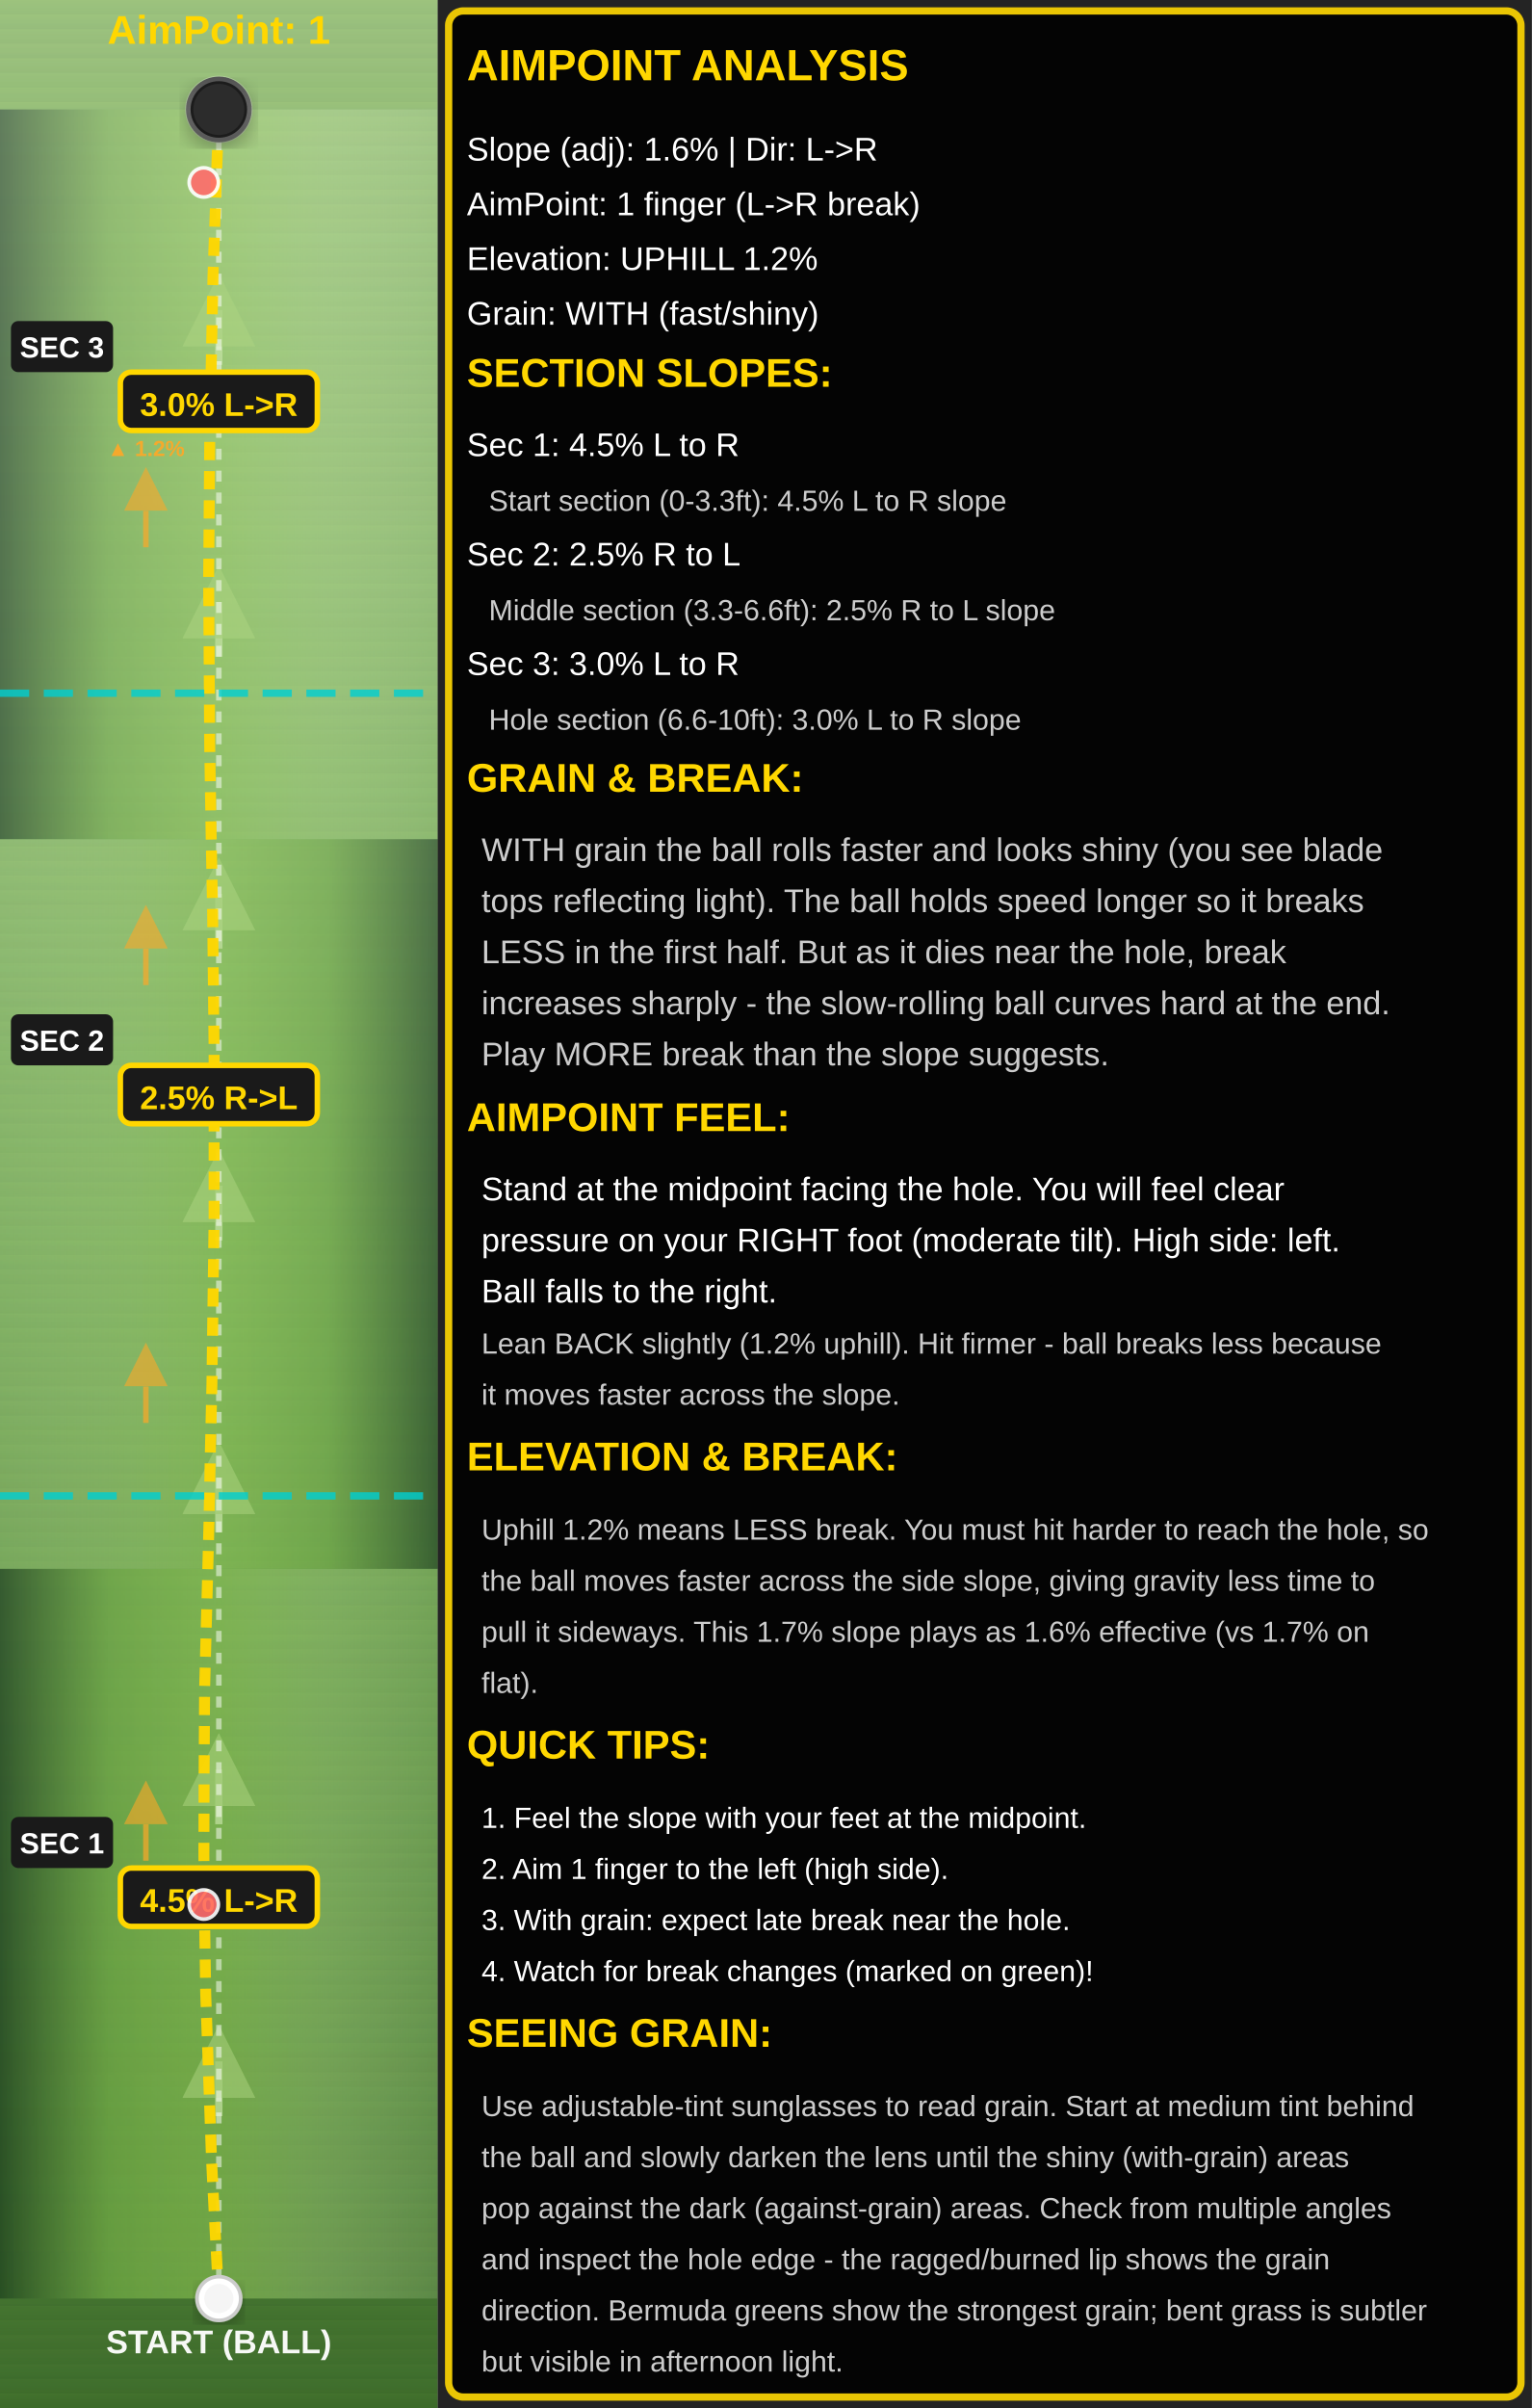
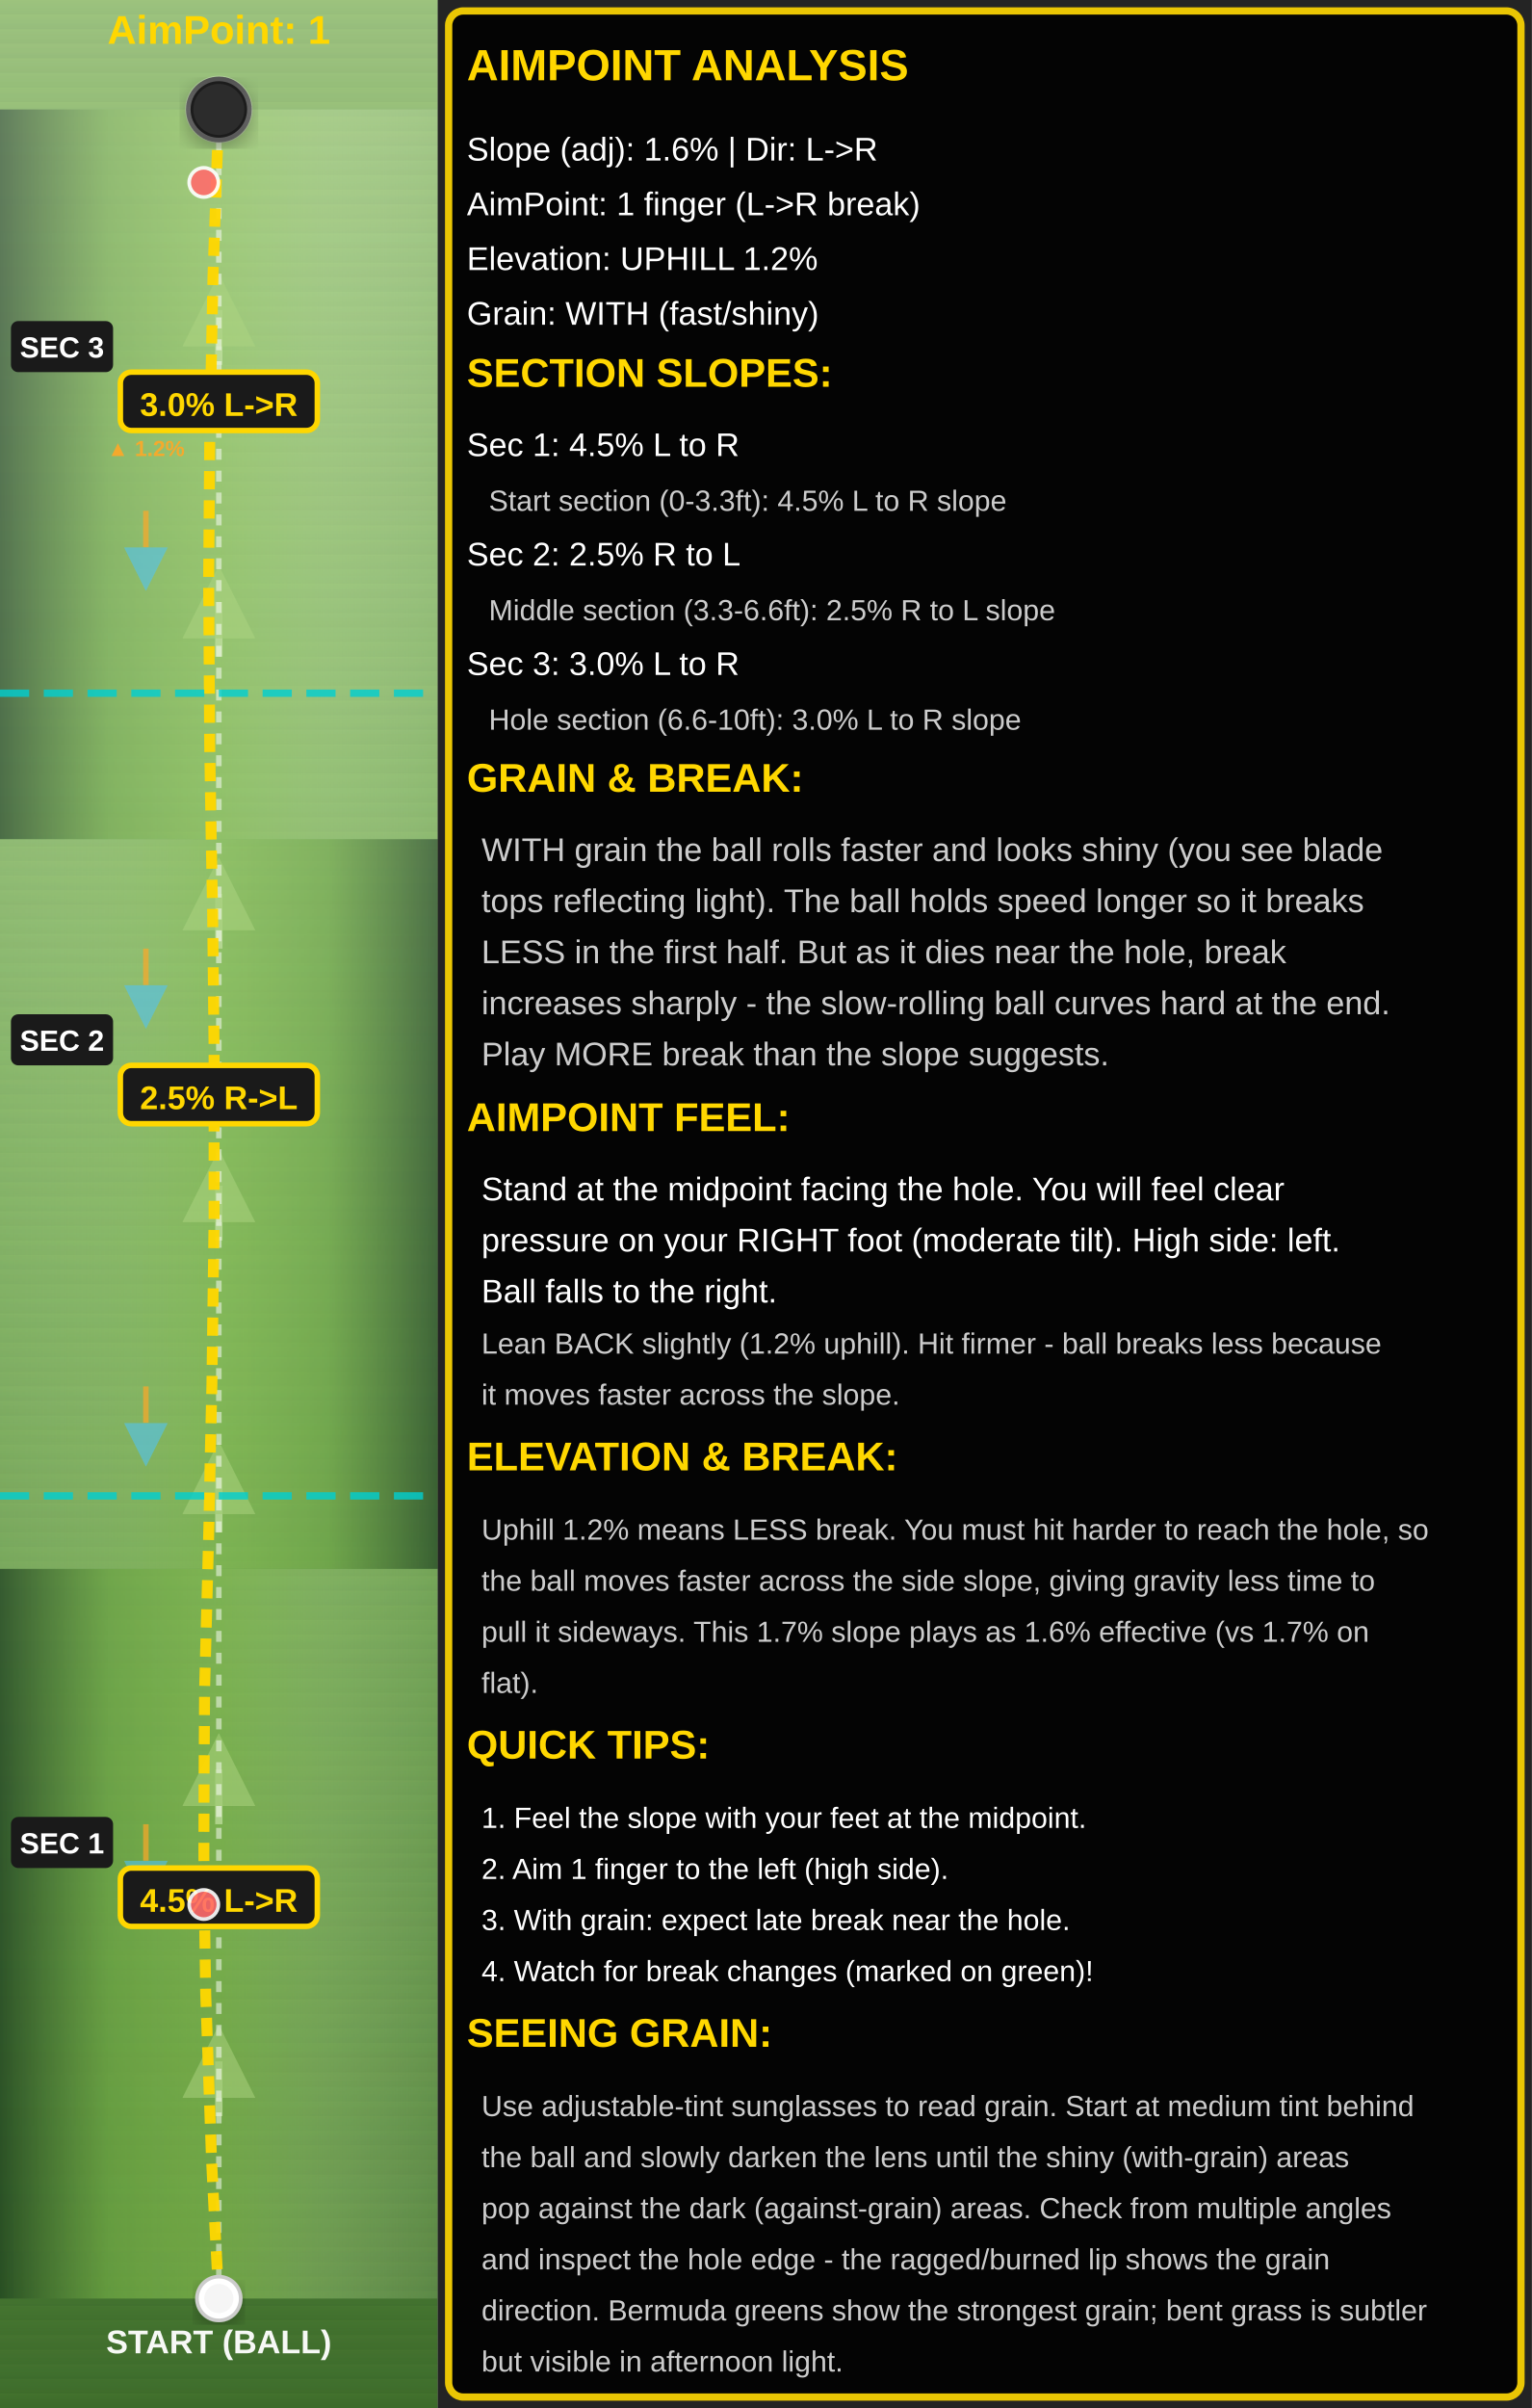
<svg xmlns="http://www.w3.org/2000/svg" width="420" height="660">
  <defs>
    <linearGradient id="baseGreen" x1="0%" y1="0%" x2="0%" y2="100%">
      <stop offset="0%" style="stop-color:#689F38;stop-opacity:1" />
      <stop offset="50%" style="stop-color:#558B2F;stop-opacity:1" />
      <stop offset="100%" style="stop-color:#4A7C27;stop-opacity:1" />
    </linearGradient>
    <linearGradient id="grainGradient" x1="0%" y1="0%" x2="0%" y2="100%">
      <stop offset="0%" style="stop-color:#E8F5E9;stop-opacity:0.6" />
      <stop offset="30%" style="stop-color:#C8E6C9;stop-opacity:0.5" />
      <stop offset="60%" style="stop-color:#A5D6A7;stop-opacity:0.35" />
      <stop offset="100%" style="stop-color:#81C784;stop-opacity:0.2" />
    </linearGradient>
    <linearGradient id="elevationGradient" x1="0%" y1="0%" x2="0%" y2="100%">
      <stop offset="0%" style="stop-color:#AED581;stop-opacity:0.21" />
      <stop offset="50%" style="stop-color:#689F38;stop-opacity:0.45" />
      <stop offset="100%" style="stop-color:#1B3D14;stop-opacity:0.70" />
    </linearGradient>
    <linearGradient id="breakGradientSec1" x1="0%" y1="0%" x2="100%" y2="0%">
      <stop offset="0%" style="stop-color:#1B3D14;stop-opacity:1.0" />
      <stop offset="25%" style="stop-color:#689F38;stop-opacity:0.8" />
      <stop offset="50%" style="stop-color:#8BC34A;stop-opacity:0.6" />
      <stop offset="75%" style="stop-color:#AED581;stop-opacity:0.4" />
      <stop offset="100%" style="stop-color:#C5E1A5;stop-opacity:0.2" />
    </linearGradient>
    <linearGradient id="breakGradientSec2" x1="0%" y1="0%" x2="100%" y2="0%">
      <stop offset="0%" style="stop-color:#C5E1A5;stop-opacity:0.253" />
      <stop offset="25%" style="stop-color:#AED581;stop-opacity:0.388" />
      <stop offset="50%" style="stop-color:#8BC34A;stop-opacity:0.591" />
      <stop offset="75%" style="stop-color:#689F38;stop-opacity:0.761" />
      <stop offset="100%" style="stop-color:#1B3D14;stop-opacity:0.93" />
    </linearGradient>
    <linearGradient id="breakGradientSec3" x1="0%" y1="0%" x2="100%" y2="0%">
      <stop offset="0%" style="stop-color:#1B3D14;stop-opacity:1.0" />
      <stop offset="25%" style="stop-color:#689F38;stop-opacity:0.8" />
      <stop offset="50%" style="stop-color:#8BC34A;stop-opacity:0.6" />
      <stop offset="75%" style="stop-color:#AED581;stop-opacity:0.4" />
      <stop offset="100%" style="stop-color:#C5E1A5;stop-opacity:0.2" />
    </linearGradient>
    <linearGradient id="holeGrainGradient" x1="50%" y1="0%" x2="50%" y2="100%">
      <stop offset="0%" style="stop-color:#FFFFFF;stop-opacity:0.3" />
      <stop offset="50%" style="stop-color:#CCCCCC;stop-opacity:0.5" />
      <stop offset="100%" style="stop-color:#999999;stop-opacity:0.6" />
    </linearGradient>
    <filter id="shadow">
      <feDropShadow dx="0" dy="2" stdDeviation="3" flood-opacity="0.3" />
    </filter>
    <marker id="arrowhead-grain" markerWidth="10" markerHeight="10" refX="5" refY="5" orient="auto">
      <polygon points="0,0 10,5 0,10" fill="#AED581" opacity="0.7" />
    </marker>
    <marker id="arrowhead-elev-up" markerWidth="8" markerHeight="8" refX="4" refY="8" orient="0">
      <polygon points="4,0 8,8 0,8" fill="#FFA726" opacity="0.85" />
    </marker>
    <marker id="arrowhead-elev-down" markerWidth="8" markerHeight="8" refX="4" refY="0" orient="0">
      <polygon points="0,0 8,0 4,8" fill="#4FC3F7" opacity="0.85" />
    </marker>
    <pattern id="grassTexture" x="0" y="0" width="4" height="4" patternUnits="userSpaceOnUse">
      <rect width="4" height="4" fill="url(#baseGreen)" opacity="0.95" />
      <line x1="0" y1="2" x2="4" y2="2" stroke="#5A9B3F" stroke-width="0.5" opacity="0.3" />
    </pattern>
  </defs>
  <rect width="120" height="660" fill="url(#baseGreen)" />
  <rect width="120" height="660" fill="url(#grassTexture)" opacity="0.3" />
  <rect width="120" height="660" fill="url(#elevationGradient)" opacity="0.7" />
  <rect x="0" y="430.0" width="120" height="200.0" fill="url(#breakGradientSec1)" opacity="1.0" />
  <rect x="0" y="230.0" width="120" height="200.0" fill="url(#breakGradientSec2)" opacity="1.0" />
  <rect x="0" y="30" width="120" height="200.0" fill="url(#breakGradientSec3)" opacity="1.0" />
  <rect width="120" height="660" fill="url(#grainGradient)" opacity="0.6" />
  <line x1="60.0" y1="100" x2="60.0" y2="85" stroke="#C5E1A5" stroke-width="2" opacity="0.7" marker-end="url(#arrowhead-grain)" />
  <line x1="60.0" y1="180" x2="60.0" y2="165" stroke="#C5E1A5" stroke-width="2" opacity="0.7" marker-end="url(#arrowhead-grain)" />
  <line x1="60.0" y1="260" x2="60.0" y2="245" stroke="#C5E1A5" stroke-width="2" opacity="0.7" marker-end="url(#arrowhead-grain)" />
  <line x1="60.0" y1="340" x2="60.0" y2="325" stroke="#C5E1A5" stroke-width="2" opacity="0.7" marker-end="url(#arrowhead-grain)" />
  <line x1="60.0" y1="420" x2="60.0" y2="405" stroke="#C5E1A5" stroke-width="2" opacity="0.7" marker-end="url(#arrowhead-grain)" />
  <line x1="60.0" y1="500" x2="60.0" y2="485" stroke="#C5E1A5" stroke-width="2" opacity="0.7" marker-end="url(#arrowhead-grain)" />
  <line x1="60.0" y1="580" x2="60.0" y2="565" stroke="#C5E1A5" stroke-width="2" opacity="0.7" marker-end="url(#arrowhead-grain)" />
-   <line x1="40.0" y1="150" x2="40.0" y2="140" stroke="#FFA726" stroke-width="1.5" opacity="0.68" marker-end="url(#arrowhead-elev-up)" />
-   <line x1="40.0" y1="270" x2="40.0" y2="260" stroke="#FFA726" stroke-width="1.5" opacity="0.68" marker-end="url(#arrowhead-elev-up)" />
-   <line x1="40.0" y1="390" x2="40.0" y2="380" stroke="#FFA726" stroke-width="1.5" opacity="0.68" marker-end="url(#arrowhead-elev-up)" />
-   <line x1="40.0" y1="510" x2="40.0" y2="500" stroke="#FFA726" stroke-width="1.5" opacity="0.68" marker-end="url(#arrowhead-elev-up)" />
+   <line x1="40.0" y1="140" x2="40.0" y2="150" stroke="#FFA726" stroke-width="1.5" opacity="0.68" marker-end="url(#arrowhead-elev-down)" />
+   <line x1="40.0" y1="260" x2="40.0" y2="270" stroke="#FFA726" stroke-width="1.5" opacity="0.68" marker-end="url(#arrowhead-elev-down)" />
+   <line x1="40.0" y1="380" x2="40.0" y2="390" stroke="#FFA726" stroke-width="1.5" opacity="0.68" marker-end="url(#arrowhead-elev-down)" />
+   <line x1="40.0" y1="500" x2="40.0" y2="510" stroke="#FFA726" stroke-width="1.5" opacity="0.68" marker-end="url(#arrowhead-elev-down)" />
  <text x="40.0" y="125" font-family="Arial, sans-serif" font-size="6" fill="#FFA726" text-anchor="middle" font-weight="bold" opacity="0.9">▲ 1.2%</text>
  <line x1="60.0" y1="630" x2="60.0" y2="30.0" stroke="#FFFFFF" stroke-width="1.5" stroke-dasharray="3,3" opacity="0.5" />
  <path d="M 60.0 630.0 C 59.3 617.5, 58.6 604.6, 58.0 592.0 C 57.5 577.0, 56.9 561.5, 56.4 546.5 C 56.2 533.9, 56.0 521.0, 55.9 508.5 C 55.9 493.4, 56.0 477.9, 56.1 462.9 C 56.5 447.9, 56.9 432.4, 57.3 417.3 C 57.5 404.8, 57.8 391.9, 58.1 379.4 C 58.3 364.3, 58.5 348.8, 58.7 333.8 C 58.7 318.8, 58.7 303.3, 58.7 288.2 C 58.6 275.7, 58.4 262.8, 58.3 250.3 C 58.0 235.2, 57.7 219.7, 57.5 204.7 C 57.4 189.6, 57.3 174.2, 57.2 159.1 C 57.3 146.6, 57.4 133.7, 57.5 121.1 C 57.8 106.1, 58.1 90.6, 58.4 75.6 C 58.9 60.5, 59.5 45.0, 60.0 30.0" stroke="#FFD700" stroke-width="3" fill="none" stroke-dasharray="5,3" opacity="0.95" />
  <line x1="0" y1="410.0" x2="120" y2="410.0" stroke="#00CED1" stroke-width="2" opacity="0.8" stroke-dasharray="8,4" />
  <line x1="0" y1="190.0" x2="120" y2="190.0" stroke="#00CED1" stroke-width="2" opacity="0.8" stroke-dasharray="8,4" />
  <rect x="3" y="498.0" width="28" height="14" fill="#1A1A1A" rx="2" />
  <text x="17" y="508.0" font-family="Arial, sans-serif" font-size="8" fill="#FFFFFF" text-anchor="middle" font-weight="bold">SEC 1</text>
  <rect x="33.0" y="512.0" width="54" height="16" fill="#1A1A1A" rx="3" stroke="#FFD700" stroke-width="1.5" />
  <text x="60.0" y="524.0" font-family="Arial, sans-serif" font-size="9" fill="#FFD700" text-anchor="middle" font-weight="bold">4.5% L-&gt;R</text>
  <rect x="3" y="278.0" width="28" height="14" fill="#1A1A1A" rx="2" />
  <text x="17" y="288.0" font-family="Arial, sans-serif" font-size="8" fill="#FFFFFF" text-anchor="middle" font-weight="bold">SEC 2</text>
  <rect x="33.0" y="292.0" width="54" height="16" fill="#1A1A1A" rx="3" stroke="#FFD700" stroke-width="1.5" />
  <text x="60.0" y="304.0" font-family="Arial, sans-serif" font-size="9" fill="#FFD700" text-anchor="middle" font-weight="bold">2.5% R-&gt;L</text>
  <rect x="3" y="88.0" width="28" height="14" fill="#1A1A1A" rx="2" />
  <text x="17" y="98.0" font-family="Arial, sans-serif" font-size="8" fill="#FFFFFF" text-anchor="middle" font-weight="bold">SEC 3</text>
  <rect x="33.0" y="102.0" width="54" height="16" fill="#1A1A1A" rx="3" stroke="#FFD700" stroke-width="1.5" />
  <text x="60.0" y="114.0" font-family="Arial, sans-serif" font-size="9" fill="#FFD700" text-anchor="middle" font-weight="bold">3.0% L-&gt;R</text>
  <circle cx="55.865" cy="522" r="4" fill="#FF6B6B" opacity="0.9" stroke="#FFFFFF" stroke-width="1" />
  <circle cx="55.865" cy="50" r="4" fill="#FF6B6B" opacity="0.9" stroke="#FFFFFF" stroke-width="1" />
  <text x="60.0" y="12" font-family="Arial, sans-serif" font-size="11" fill="#FFD700" text-anchor="middle" font-weight="bold">AimPoint: 1</text>
  <circle cx="60.0" cy="30.0" r="9" fill="#1A1A1A" filter="url(#shadow)" />
  <circle cx="60.0" cy="30.0" r="7" fill="#2C2C2C" />
  <circle cx="60.0" cy="30.0" r="8.5" fill="none" stroke="url(#holeGrainGradient)" stroke-width="1.5" opacity="0.8" />
  <circle cx="60.0" cy="630" r="6" fill="#FFFFFF" stroke="#CCCCCC" stroke-width="1" filter="url(#shadow)" />
  <circle cx="60.0" cy="630" r="4" fill="#F5F5F5" />
  <text x="60.0" y="645" font-family="Arial, sans-serif" font-size="9" fill="#FFFFFF" text-anchor="middle" font-weight="bold" opacity="0.95">START (BALL)</text>
  <rect x="120" y="0" width="300" height="660" fill="#1A1A1A" opacity="0.95" />
  <rect x="123" y="3" width="294" height="654" fill="#000000" opacity="0.9" rx="4" stroke="#FFD700" stroke-width="2" />
  <text x="128" y="22" font-family="Arial, sans-serif" font-size="12" fill="#FFD700" font-weight="bold">AIMPOINT ANALYSIS</text>
  <text x="128" y="44" font-family="Arial, sans-serif" font-size="9" fill="#FFFFFF">Slope (adj): 1.6%  |  Dir: L-&gt;R</text>
  <text x="128" y="59" font-family="Arial, sans-serif" font-size="9" fill="#FFFFFF">AimPoint: 1 finger (L-&gt;R break)</text>
  <text x="128" y="74" font-family="Arial, sans-serif" font-size="9" fill="#FFFFFF">Elevation: UPHILL 1.2%</text>
  <text x="128" y="89" font-family="Arial, sans-serif" font-size="9" fill="#FFFFFF">Grain: WITH (fast/shiny)</text>
  <text x="128" y="106" font-family="Arial, sans-serif" font-size="11" fill="#FFD700" font-weight="bold">SECTION SLOPES:</text>
  <text x="128" y="125" font-family="Arial, sans-serif" font-size="9" fill="#FFFFFF">Sec 1: 4.5% L to R</text>
  <text x="134" y="140" font-family="Arial, sans-serif" font-size="8" fill="#CCCCCC">Start section (0-3.3ft): 4.5% L to R slope</text>
  <text x="128" y="155" font-family="Arial, sans-serif" font-size="9" fill="#FFFFFF">Sec 2: 2.5% R to L</text>
  <text x="134" y="170" font-family="Arial, sans-serif" font-size="8" fill="#CCCCCC">Middle section (3.3-6.6ft): 2.5% R to L slope</text>
  <text x="128" y="185" font-family="Arial, sans-serif" font-size="9" fill="#FFFFFF">Sec 3: 3.0% L to R</text>
  <text x="134" y="200" font-family="Arial, sans-serif" font-size="8" fill="#CCCCCC">Hole section (6.6-10ft): 3.0% L to R slope</text>
  <text x="128" y="217" font-family="Arial, sans-serif" font-size="11" fill="#FFD700" font-weight="bold">GRAIN &amp; BREAK:</text>
  <text x="132" y="236" font-family="Arial, sans-serif" font-size="9" fill="#CCCCCC">WITH grain the ball rolls faster and looks shiny (you see blade</text>
  <text x="132" y="250" font-family="Arial, sans-serif" font-size="9" fill="#CCCCCC">tops reflecting light). The ball holds speed longer so it breaks</text>
  <text x="132" y="264" font-family="Arial, sans-serif" font-size="9" fill="#CCCCCC">LESS in the first half. But as it dies near the hole, break</text>
  <text x="132" y="278" font-family="Arial, sans-serif" font-size="9" fill="#CCCCCC">increases sharply - the slow-rolling ball curves hard at the end.</text>
  <text x="132" y="292" font-family="Arial, sans-serif" font-size="9" fill="#CCCCCC">Play MORE break than the slope suggests.</text>
  <text x="128" y="310" font-family="Arial, sans-serif" font-size="11" fill="#FFD700" font-weight="bold">AIMPOINT FEEL:</text>
  <text x="132" y="329" font-family="Arial, sans-serif" font-size="9" fill="#FFFFFF">Stand at the midpoint facing the hole. You will feel clear</text>
  <text x="132" y="343" font-family="Arial, sans-serif" font-size="9" fill="#FFFFFF">pressure on your RIGHT foot (moderate tilt). High side: left.</text>
  <text x="132" y="357" font-family="Arial, sans-serif" font-size="9" fill="#FFFFFF">Ball falls to the right.</text>
  <text x="132" y="371" font-family="Arial, sans-serif" font-size="8" fill="#CCCCCC">Lean BACK slightly (1.2% uphill). Hit firmer - ball breaks less because</text>
  <text x="132" y="385" font-family="Arial, sans-serif" font-size="8" fill="#CCCCCC">it moves faster across the slope.</text>
  <text x="128" y="403" font-family="Arial, sans-serif" font-size="11" fill="#FFD700" font-weight="bold">ELEVATION &amp; BREAK:</text>
  <text x="132" y="422" font-family="Arial, sans-serif" font-size="8" fill="#CCCCCC">Uphill 1.2% means LESS break. You must hit harder to reach the hole, so</text>
  <text x="132" y="436" font-family="Arial, sans-serif" font-size="8" fill="#CCCCCC">the ball moves faster across the side slope, giving gravity less time to</text>
  <text x="132" y="450" font-family="Arial, sans-serif" font-size="8" fill="#CCCCCC">pull it sideways. This 1.7% slope plays as 1.6% effective (vs 1.7% on</text>
  <text x="132" y="464" font-family="Arial, sans-serif" font-size="8" fill="#CCCCCC">flat).</text>
  <text x="128" y="482" font-family="Arial, sans-serif" font-size="11" fill="#FFD700" font-weight="bold">QUICK TIPS:</text>
  <text x="132" y="501" font-family="Arial, sans-serif" font-size="8" fill="#FFFFFF">1. Feel the slope with your feet at the midpoint.</text>
  <text x="132" y="515" font-family="Arial, sans-serif" font-size="8" fill="#FFFFFF">2. Aim 1 finger to the left (high side).</text>
  <text x="132" y="529" font-family="Arial, sans-serif" font-size="8" fill="#FFFFFF">3. With grain: expect late break near the hole.</text>
  <text x="132" y="543" font-family="Arial, sans-serif" font-size="8" fill="#FFFFFF">4. Watch for break changes (marked on green)!</text>
  <text x="128" y="561" font-family="Arial, sans-serif" font-size="11" fill="#FFD700" font-weight="bold">SEEING GRAIN:</text>
  <text x="132" y="580" font-family="Arial, sans-serif" font-size="8" fill="#CCCCCC">Use adjustable-tint sunglasses to read grain. Start at medium tint behind</text>
  <text x="132" y="594" font-family="Arial, sans-serif" font-size="8" fill="#CCCCCC">the ball and slowly darken the lens until the shiny (with-grain) areas</text>
  <text x="132" y="608" font-family="Arial, sans-serif" font-size="8" fill="#CCCCCC">pop against the dark (against-grain) areas. Check from multiple angles</text>
  <text x="132" y="622" font-family="Arial, sans-serif" font-size="8" fill="#CCCCCC">and inspect the hole edge - the ragged/burned lip shows the grain</text>
  <text x="132" y="636" font-family="Arial, sans-serif" font-size="8" fill="#CCCCCC">direction. Bermuda greens show the strongest grain; bent grass is subtler</text>
  <text x="132" y="650" font-family="Arial, sans-serif" font-size="8" fill="#CCCCCC">but visible in afternoon light.</text>
</svg>
